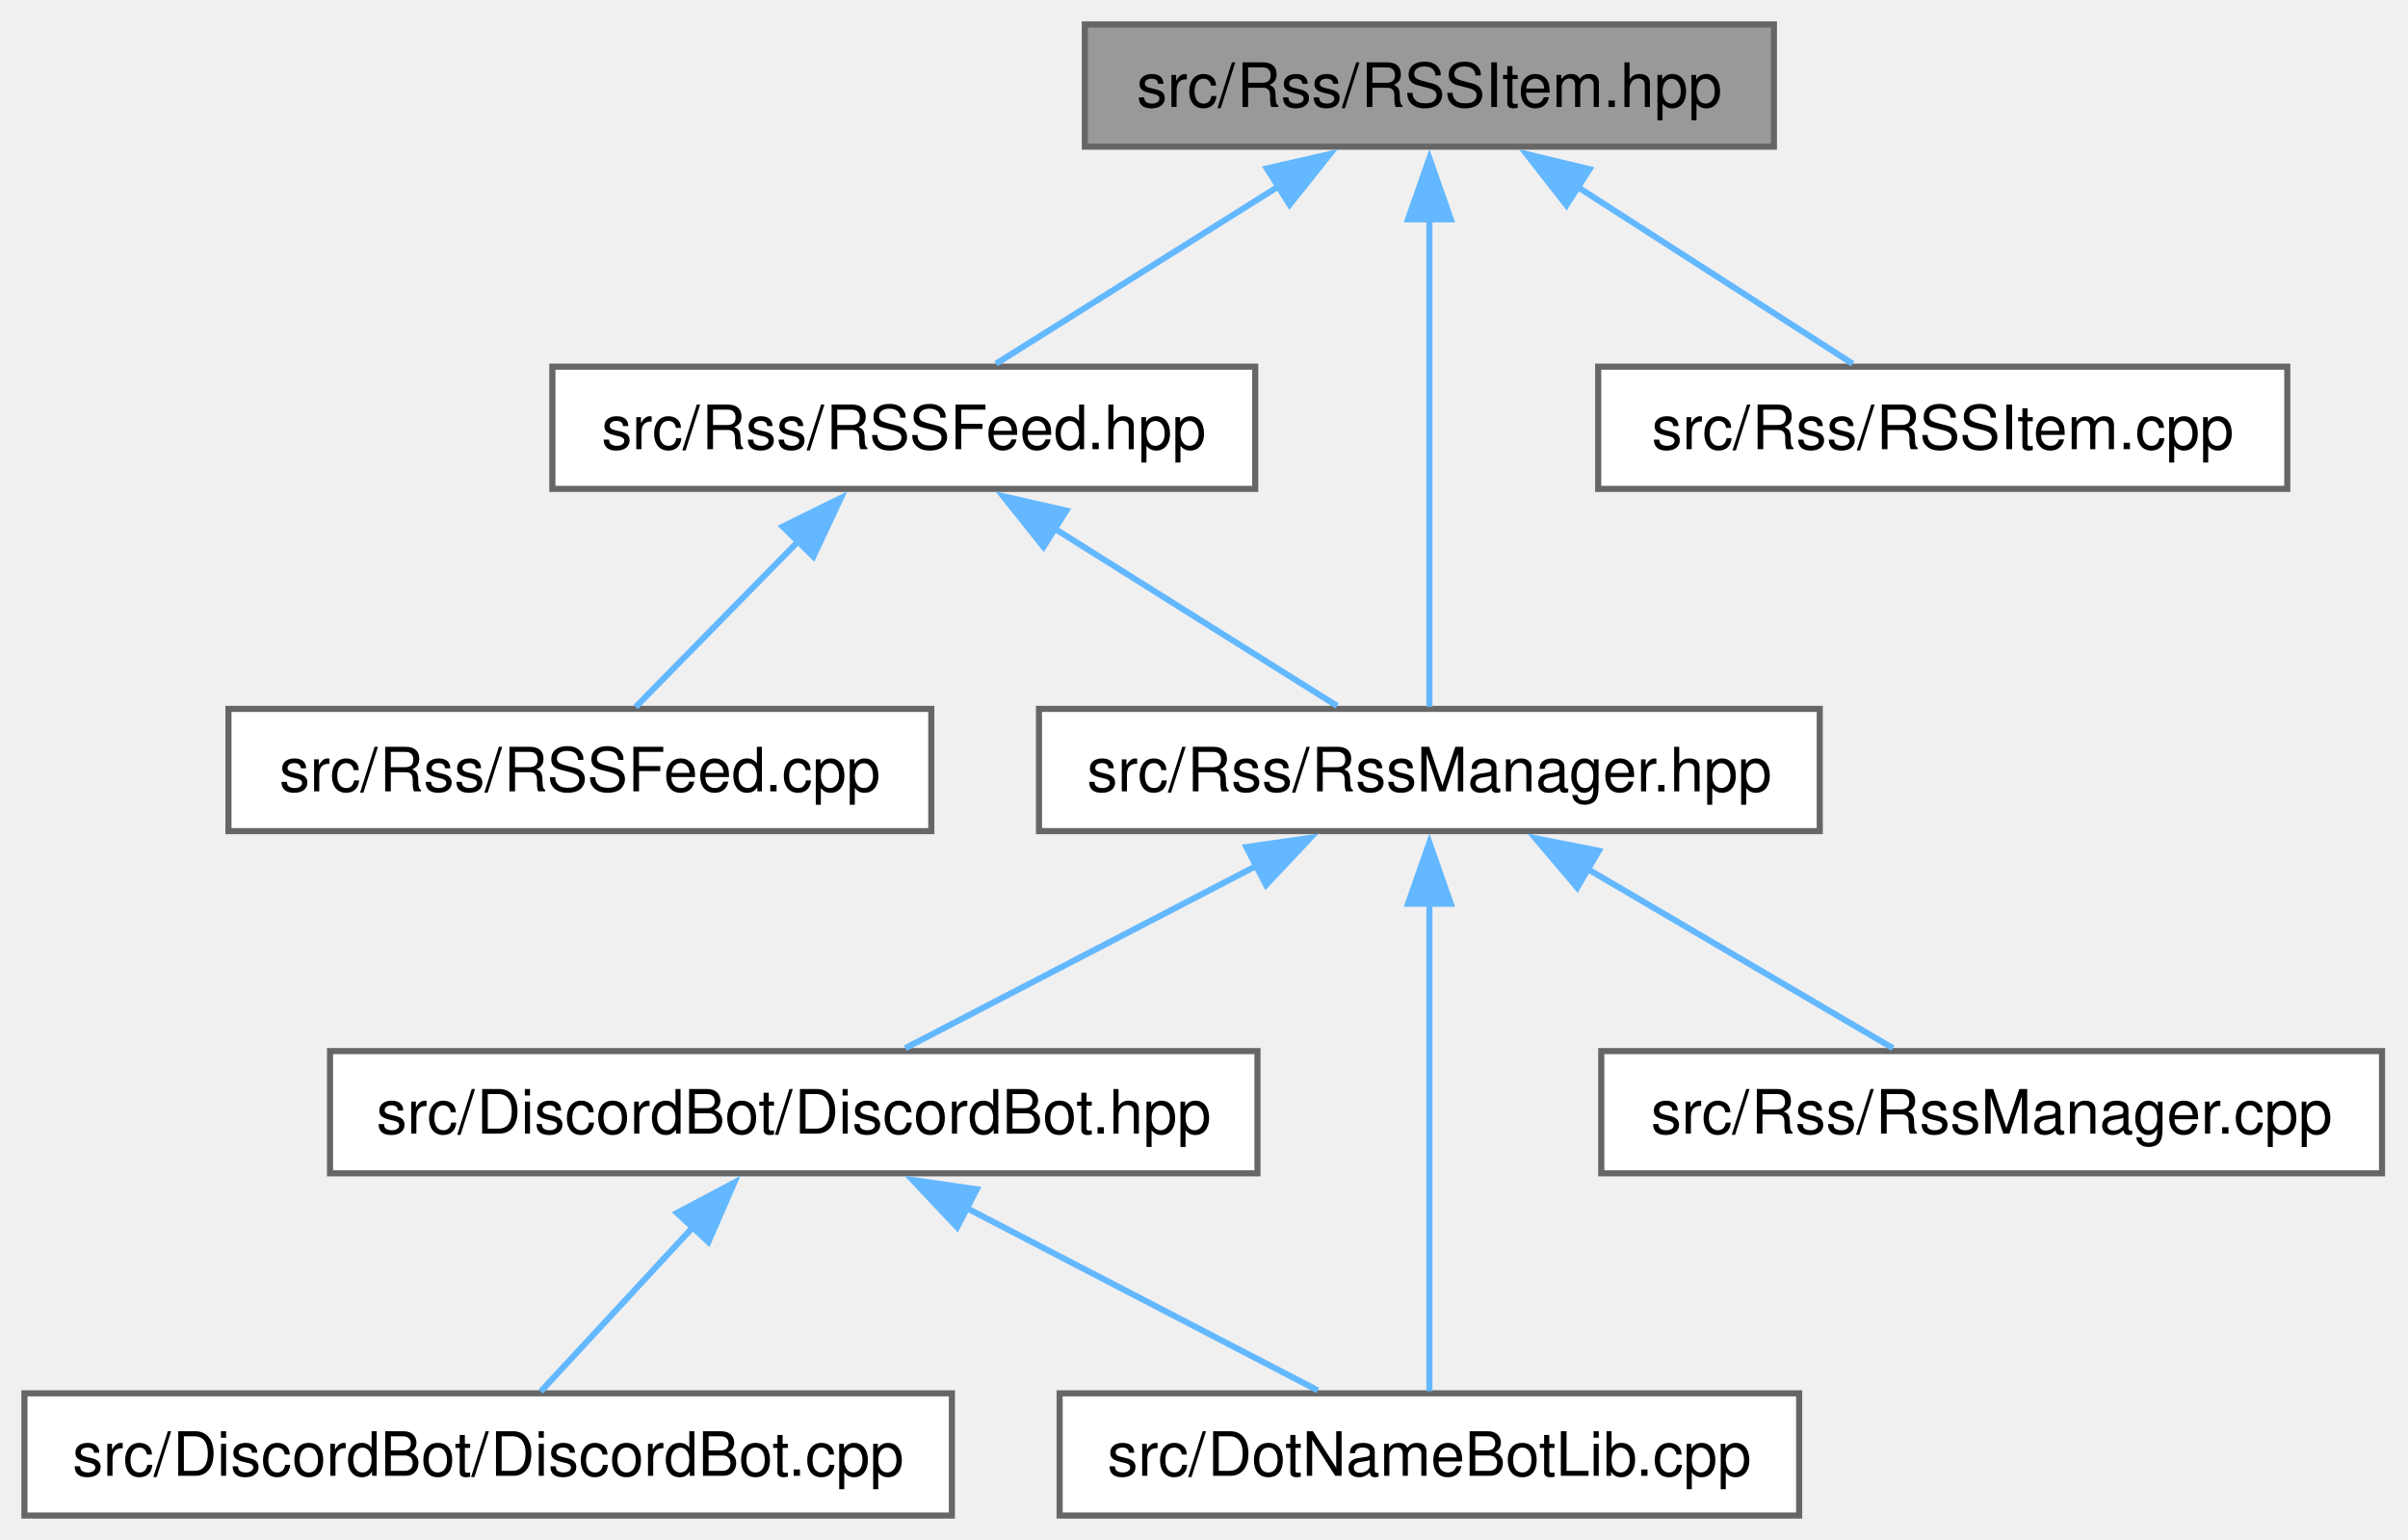
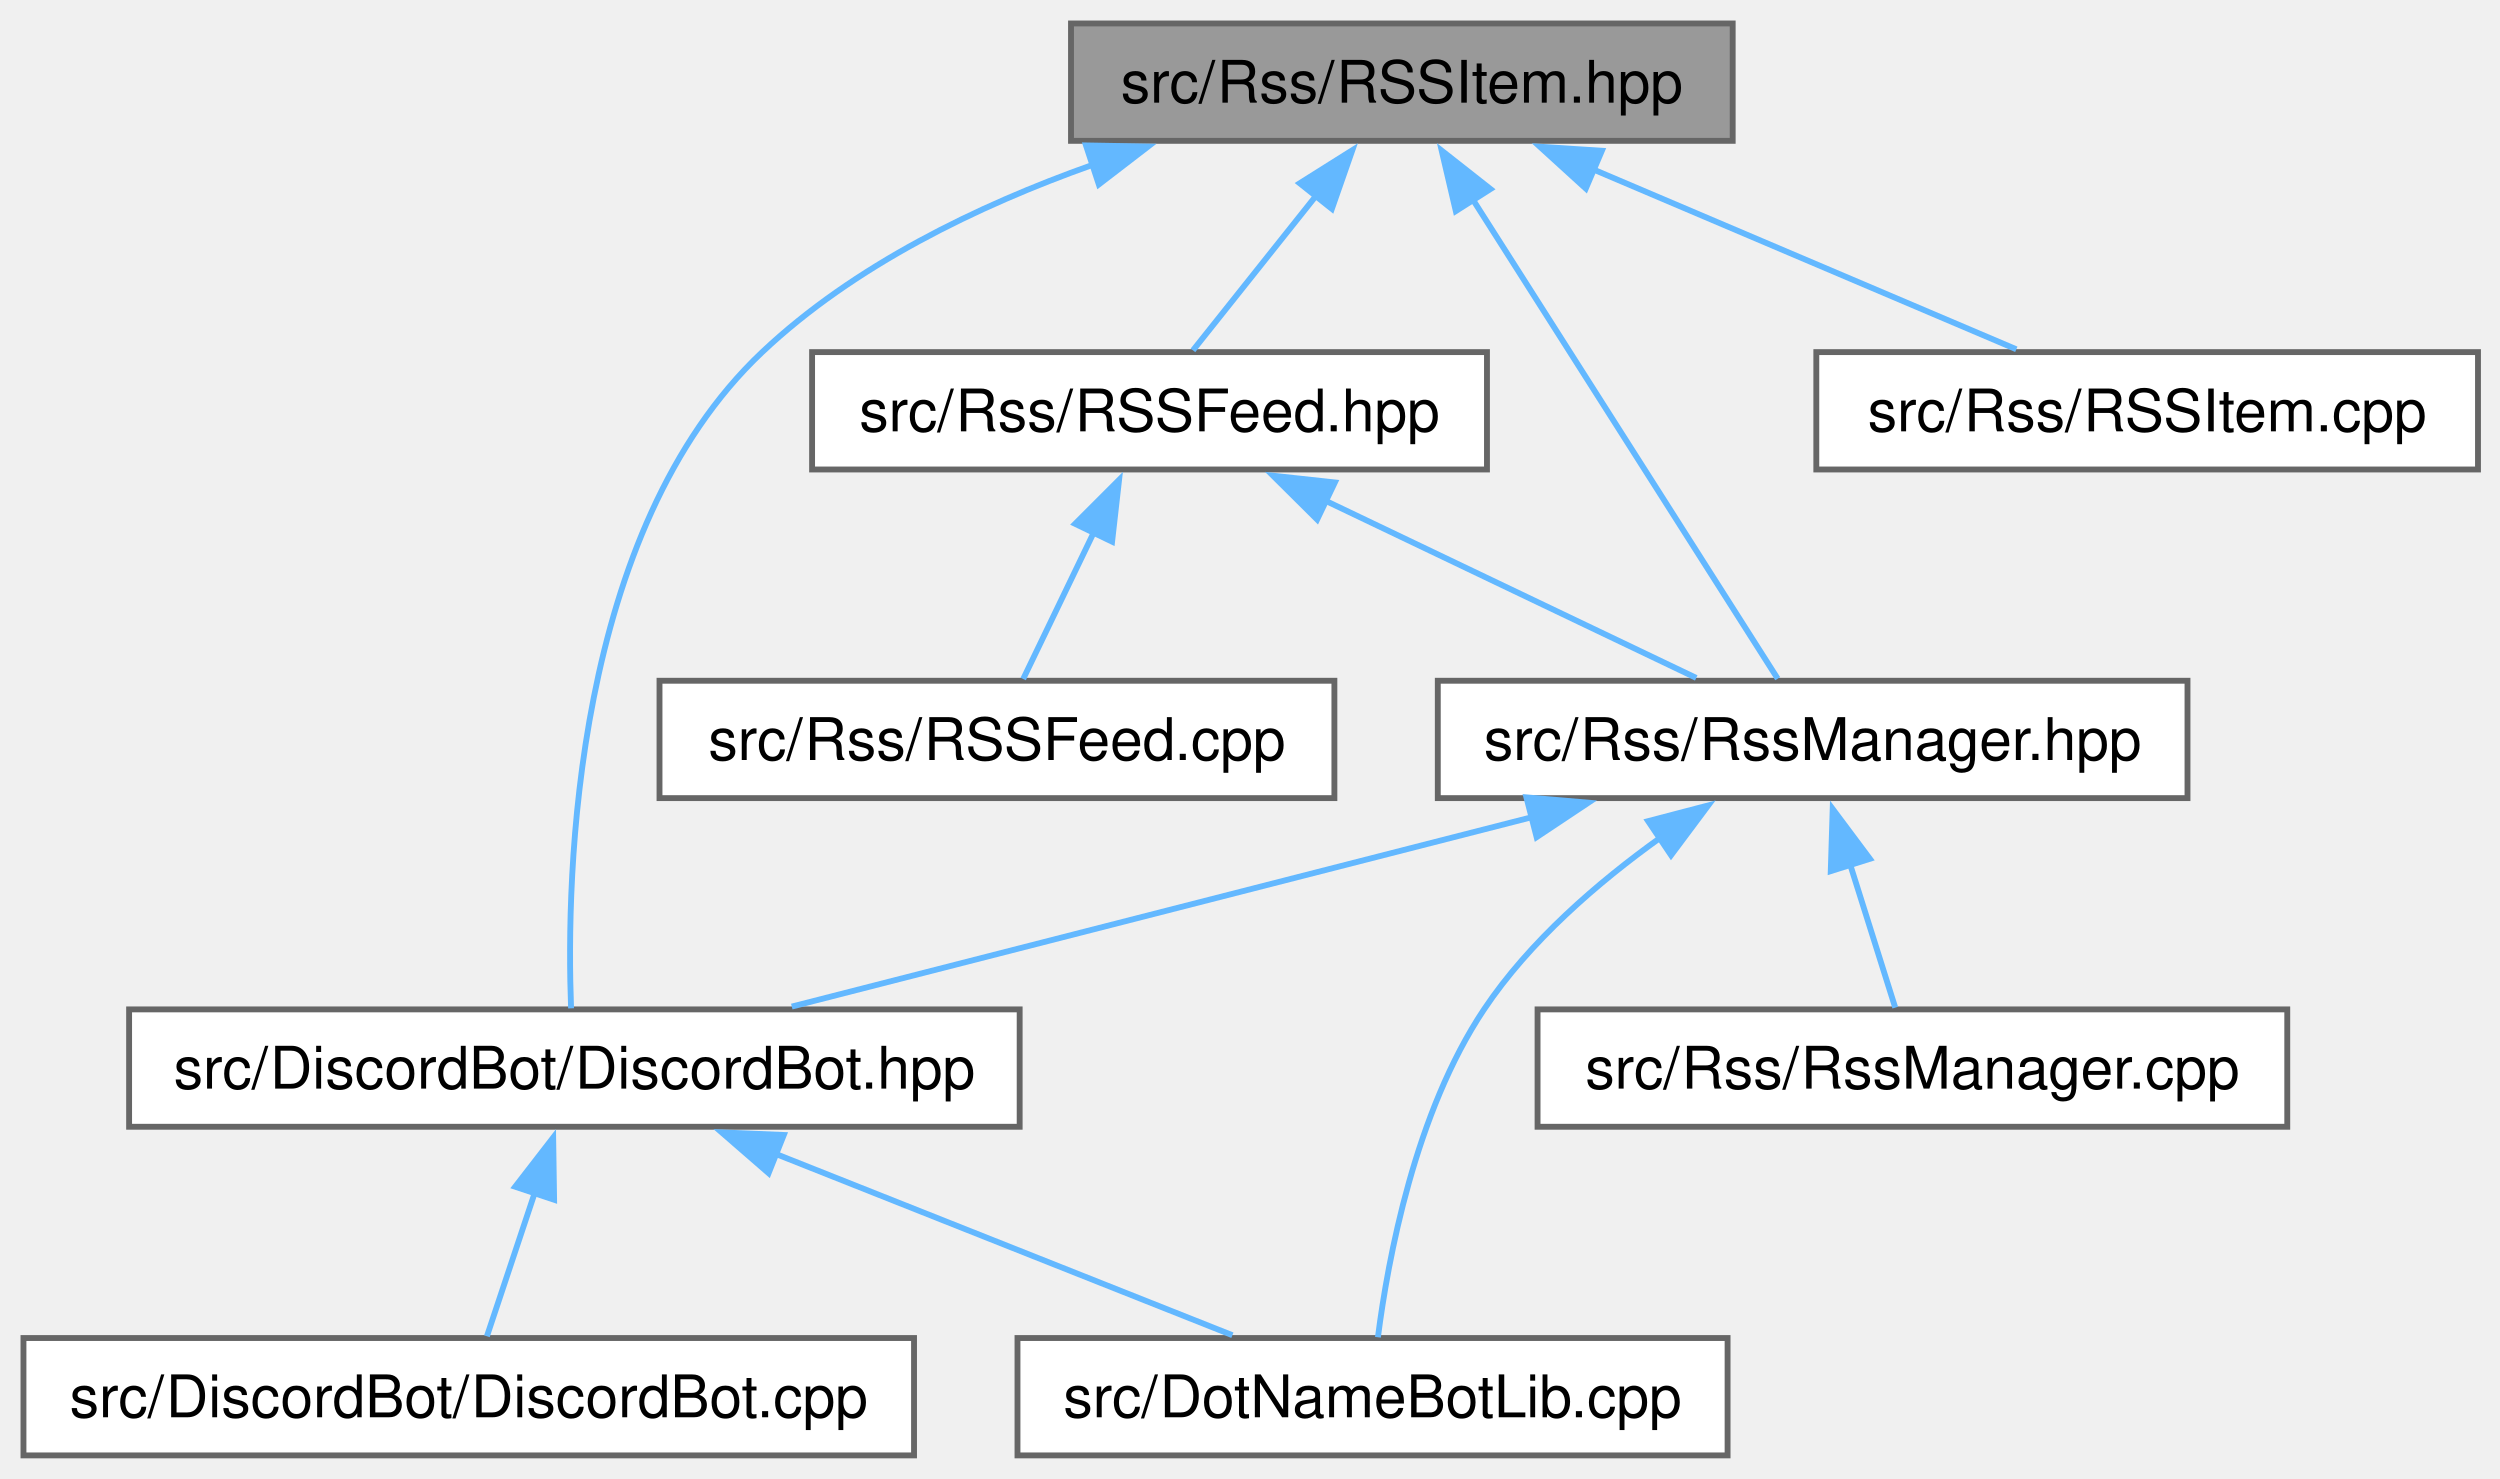
- <svg xmlns="http://www.w3.org/2000/svg" xmlns:xlink="http://www.w3.org/1999/xlink" width="394pt" height="252pt" viewBox="0.00 0.00 394.00 252.00">
+ <svg xmlns="http://www.w3.org/2000/svg" xmlns:xlink="http://www.w3.org/1999/xlink" width="426pt" height="252pt" viewBox="0.00 0.00 426.00 252.00">
  <g id="graph0" class="graph" transform="scale(1 1) rotate(0) translate(4 248)">
    <g id="Node000001" class="node">
      <g id="a_Node000001">
        <a xlink:title=" ">
-           <polygon fill="#999999" stroke="#666666" points="286.25,-244 173.5,-244 173.5,-224 286.25,-224 286.25,-244" />
-           <text xml:space="preserve" text-anchor="middle" x="229.88" y="-230.5" font-family="Helvetica,sans-Serif" font-size="10.00">src/Rss/RSSItem.hpp</text>
+           <polygon fill="#999999" stroke="#666666" points="291.25,-244 178.5,-244 178.5,-224 291.25,-224 291.25,-244" />
+           <text xml:space="preserve" text-anchor="middle" x="234.88" y="-230.5" font-family="Helvetica,sans-Serif" font-size="10.00">src/Rss/RSSItem.hpp</text>
        </a>
      </g>
    </g>
    <g id="Node000002" class="node">
      <g id="a_Node000002">
-         <a xlink:href="RSSFeed_8hpp.html" target="_top" xlink:title=" ">
-           <polygon fill="white" stroke="#666666" points="201.38,-188 86.38,-188 86.38,-168 201.38,-168 201.38,-188" />
-           <text xml:space="preserve" text-anchor="middle" x="143.88" y="-174.5" font-family="Helvetica,sans-Serif" font-size="10.00">src/Rss/RSSFeed.hpp</text>
+         <a xlink:href="DiscordBot_8hpp.html" target="_top" xlink:title=" ">
+           <polygon fill="white" stroke="#666666" points="169.75,-76 18,-76 18,-56 169.75,-56 169.75,-76" />
+           <text xml:space="preserve" text-anchor="middle" x="93.88" y="-62.5" font-family="Helvetica,sans-Serif" font-size="10.00">src/DiscordBot/DiscordBot.hpp</text>
        </a>
      </g>
    </g>
    <g id="edge1_Node000001_Node000002" class="edge">
      <g id="a_edge1_Node000001_Node000002">
        <a xlink:title=" ">
-           <path fill="none" stroke="#63b8ff" d="M205.26,-217.54C190.33,-208.17 171.75,-196.51 158.97,-188.48" />
-           <polygon fill="#63b8ff" stroke="#63b8ff" points="203.28,-220.44 213.61,-222.79 207.01,-214.51 203.28,-220.44" />
+           <path fill="none" stroke="#63b8ff" d="M182.15,-219.9C162.65,-212.97 141.5,-202.75 125.88,-188 93.64,-157.57 92.46,-98.8 93.31,-76.18" />
+           <polygon fill="#63b8ff" stroke="#63b8ff" points="181.05,-223.22 191.64,-223.03 183.24,-216.57 181.05,-223.22" />
        </a>
      </g>
    </g>
-     <g id="Node000004" class="node">
-       <g id="a_Node000004">
-         <a xlink:href="RssManager_8hpp.html" target="_top" xlink:title=" ">
-           <polygon fill="white" stroke="#666666" points="293.75,-132 166,-132 166,-112 293.75,-112 293.75,-132" />
-           <text xml:space="preserve" text-anchor="middle" x="229.88" y="-118.5" font-family="Helvetica,sans-Serif" font-size="10.00">src/Rss/RssManager.hpp</text>
+     <g id="Node000005" class="node">
+       <g id="a_Node000005">
+         <a xlink:href="RSSFeed_8hpp.html" target="_top" xlink:title=" ">
+           <polygon fill="white" stroke="#666666" points="249.38,-188 134.38,-188 134.38,-168 249.38,-168 249.38,-188" />
+           <text xml:space="preserve" text-anchor="middle" x="191.88" y="-174.5" font-family="Helvetica,sans-Serif" font-size="10.00">src/Rss/RSSFeed.hpp</text>
        </a>
      </g>
    </g>
-     <g id="edge10_Node000001_Node000004" class="edge">
-       <g id="a_edge10_Node000001_Node000004">
+     <g id="edge4_Node000001_Node000005" class="edge">
+       <g id="a_edge4_Node000001_Node000005">
        <a xlink:title=" ">
-           <path fill="none" stroke="#63b8ff" d="M229.88,-212.31C229.88,-188.36 229.88,-149.95 229.88,-132.35" />
-           <polygon fill="#63b8ff" stroke="#63b8ff" points="226.38,-212.11 229.88,-222.11 233.38,-212.11 226.38,-212.11" />
+           <path fill="none" stroke="#63b8ff" d="M220.32,-214.72C213.25,-205.84 205.05,-195.55 199.28,-188.3" />
+           <polygon fill="#63b8ff" stroke="#63b8ff" points="217.47,-216.77 226.44,-222.41 222.95,-212.41 217.47,-216.77" />
+         </a>
+       </g>
+     </g>
+     <g id="Node000007" class="node">
+       <g id="a_Node000007">
+         <a xlink:href="RssManager_8hpp.html" target="_top" xlink:title=" ">
+           <polygon fill="white" stroke="#666666" points="368.75,-132 241,-132 241,-112 368.75,-112 368.75,-132" />
+           <text xml:space="preserve" text-anchor="middle" x="304.88" y="-118.5" font-family="Helvetica,sans-Serif" font-size="10.00">src/Rss/RssManager.hpp</text>
+         </a>
+       </g>
+     </g>
+     <g id="edge11_Node000001_Node000007" class="edge">
+       <g id="a_edge11_Node000001_Node000007">
+         <a xlink:title=" ">
+           <path fill="none" stroke="#63b8ff" d="M247,-213.95C262.15,-190.14 287.47,-150.36 298.92,-132.35" />
+           <polygon fill="#63b8ff" stroke="#63b8ff" points="244.07,-212.03 241.66,-222.34 249.98,-215.79 244.07,-212.03" />
        </a>
      </g>
    </g>
    <g id="Node000009" class="node">
      <g id="a_Node000009">
        <a xlink:href="RSSItem_8cpp.html" target="_top" xlink:title=" ">
-           <polygon fill="white" stroke="#666666" points="370.25,-188 257.5,-188 257.5,-168 370.25,-168 370.25,-188" />
-           <text xml:space="preserve" text-anchor="middle" x="313.88" y="-174.5" font-family="Helvetica,sans-Serif" font-size="10.00">src/Rss/RSSItem.cpp</text>
+           <polygon fill="white" stroke="#666666" points="418.25,-188 305.5,-188 305.5,-168 418.25,-168 418.25,-188" />
+           <text xml:space="preserve" text-anchor="middle" x="361.88" y="-174.5" font-family="Helvetica,sans-Serif" font-size="10.00">src/Rss/RSSItem.cpp</text>
        </a>
      </g>
    </g>
-     <g id="edge9_Node000001_Node000009" class="edge">
-       <g id="a_edge9_Node000001_Node000009">
+     <g id="edge10_Node000001_Node000009" class="edge">
+       <g id="a_edge10_Node000001_Node000009">
        <a xlink:title=" ">
-           <path fill="none" stroke="#63b8ff" d="M253.92,-217.54C268.5,-208.17 286.64,-196.51 299.13,-188.48" />
-           <polygon fill="#63b8ff" stroke="#63b8ff" points="252.3,-214.42 245.78,-222.78 256.08,-220.31 252.3,-214.42" />
+           <path fill="none" stroke="#63b8ff" d="M267.47,-219.14C290.09,-209.52 319.62,-196.97 339.58,-188.48" />
+           <polygon fill="#63b8ff" stroke="#63b8ff" points="266.22,-215.87 258.39,-223 268.96,-222.31 266.22,-215.87" />
        </a>
      </g>
    </g>
    <g id="Node000003" class="node">
      <g id="a_Node000003">
-         <a xlink:href="RSSFeed_8cpp.html" target="_top" xlink:title=" ">
-           <polygon fill="white" stroke="#666666" points="148.38,-132 33.38,-132 33.38,-112 148.38,-112 148.38,-132" />
-           <text xml:space="preserve" text-anchor="middle" x="90.88" y="-118.5" font-family="Helvetica,sans-Serif" font-size="10.00">src/Rss/RSSFeed.cpp</text>
+         <a xlink:href="DiscordBot_8cpp.html" target="_top" xlink:title=" ">
+           <polygon fill="white" stroke="#666666" points="151.75,-20 0,-20 0,0 151.75,0 151.75,-20" />
+           <text xml:space="preserve" text-anchor="middle" x="75.88" y="-6.5" font-family="Helvetica,sans-Serif" font-size="10.00">src/DiscordBot/DiscordBot.cpp</text>
        </a>
      </g>
    </g>
    <g id="edge2_Node000002_Node000003" class="edge">
      <g id="a_edge2_Node000002_Node000003">
        <a xlink:title=" ">
-           <path fill="none" stroke="#63b8ff" d="M126.76,-159.57C117.86,-150.5 107.34,-139.78 100,-132.3" />
-           <polygon fill="#63b8ff" stroke="#63b8ff" points="124.08,-161.83 133.58,-166.51 129.08,-156.93 124.08,-161.83" />
+           <path fill="none" stroke="#63b8ff" d="M87.11,-44.71C84.32,-36.32 81.21,-27.01 78.97,-20.3" />
+           <polygon fill="#63b8ff" stroke="#63b8ff" points="83.78,-45.78 90.26,-54.16 90.42,-43.56 83.78,-45.78" />
+         </a>
+       </g>
+     </g>
+     <g id="Node000004" class="node">
+       <g id="a_Node000004">
+         <a xlink:href="DotNameBotLib_8cpp.html" target="_top" xlink:title=" ">
+           <polygon fill="white" stroke="#666666" points="290.38,-20 169.38,-20 169.38,0 290.38,0 290.38,-20" />
+           <text xml:space="preserve" text-anchor="middle" x="229.88" y="-6.5" font-family="Helvetica,sans-Serif" font-size="10.00">src/DotNameBotLib.cpp</text>
        </a>
      </g>
    </g>
    <g id="edge3_Node000002_Node000004" class="edge">
      <g id="a_edge3_Node000002_Node000004">
        <a xlink:title=" ">
-           <path fill="none" stroke="#63b8ff" d="M168.49,-161.54C183.42,-152.17 202,-140.51 214.78,-132.48" />
-           <polygon fill="#63b8ff" stroke="#63b8ff" points="166.74,-158.51 160.14,-166.79 170.47,-164.44 166.74,-158.51" />
+           <path fill="none" stroke="#63b8ff" d="M128.12,-51.4C152.42,-41.75 184.43,-29.05 206,-20.48" />
+           <polygon fill="#63b8ff" stroke="#63b8ff" points="126.97,-48.09 118.97,-55.04 129.56,-54.6 126.97,-48.09" />
        </a>
      </g>
    </g>
-     <g id="Node000005" class="node">
-       <g id="a_Node000005">
-         <a xlink:href="DiscordBot_8hpp.html" target="_top" xlink:title=" ">
-           <polygon fill="white" stroke="#666666" points="201.75,-76 50,-76 50,-56 201.75,-56 201.75,-76" />
-           <text xml:space="preserve" text-anchor="middle" x="125.88" y="-62.5" font-family="Helvetica,sans-Serif" font-size="10.00">src/DiscordBot/DiscordBot.hpp</text>
+     <g id="Node000006" class="node">
+       <g id="a_Node000006">
+         <a xlink:href="RSSFeed_8cpp.html" target="_top" xlink:title=" ">
+           <polygon fill="white" stroke="#666666" points="223.38,-132 108.38,-132 108.38,-112 223.38,-112 223.38,-132" />
+           <text xml:space="preserve" text-anchor="middle" x="165.88" y="-118.5" font-family="Helvetica,sans-Serif" font-size="10.00">src/Rss/RSSFeed.cpp</text>
        </a>
      </g>
    </g>
-     <g id="edge4_Node000004_Node000005" class="edge">
-       <g id="a_edge4_Node000004_Node000005">
+     <g id="edge5_Node000005_Node000006" class="edge">
+       <g id="a_edge5_Node000005_Node000006">
        <a xlink:title=" ">
-           <path fill="none" stroke="#63b8ff" d="M201.65,-106.35C183.35,-96.84 160.04,-84.74 144.13,-76.48" />
-           <polygon fill="#63b8ff" stroke="#63b8ff" points="199.93,-109.39 210.42,-110.9 203.15,-103.18 199.93,-109.39" />
+           <path fill="none" stroke="#63b8ff" d="M182.39,-157.29C178.27,-148.75 173.66,-139.16 170.35,-132.3" />
+           <polygon fill="#63b8ff" stroke="#63b8ff" points="179.2,-158.74 186.69,-166.23 185.5,-155.7 179.2,-158.74" />
        </a>
      </g>
    </g>
-     <g id="Node000007" class="node">
-       <g id="a_Node000007">
-         <a xlink:href="DotNameBotLib_8cpp.html" target="_top" xlink:title=" ">
-           <polygon fill="white" stroke="#666666" points="290.38,-20 169.38,-20 169.38,0 290.38,0 290.38,-20" />
-           <text xml:space="preserve" text-anchor="middle" x="229.88" y="-6.5" font-family="Helvetica,sans-Serif" font-size="10.00">src/DotNameBotLib.cpp</text>
+     <g id="edge6_Node000005_Node000007" class="edge">
+       <g id="a_edge6_Node000005_Node000007">
+         <a xlink:title=" ">
+           <path fill="none" stroke="#63b8ff" d="M221.7,-162.75C241.71,-153.18 267.52,-140.85 285.04,-132.48" />
+           <polygon fill="#63b8ff" stroke="#63b8ff" points="220.44,-159.47 212.92,-166.94 223.46,-165.79 220.44,-159.47" />
        </a>
      </g>
    </g>
-     <g id="edge7_Node000004_Node000007" class="edge">
-       <g id="a_edge7_Node000004_Node000007">
+     <g id="edge7_Node000007_Node000002" class="edge">
+       <g id="a_edge7_Node000007_Node000002">
        <a xlink:title=" ">
-           <path fill="none" stroke="#63b8ff" d="M229.88,-100.31C229.88,-76.36 229.88,-37.95 229.88,-20.35" />
-           <polygon fill="#63b8ff" stroke="#63b8ff" points="226.38,-100.11 229.88,-110.11 233.38,-100.11 226.38,-100.11" />
+           <path fill="none" stroke="#63b8ff" d="M257.25,-108.81C219,-99.02 166.05,-85.47 130.92,-76.48" />
+           <polygon fill="#63b8ff" stroke="#63b8ff" points="256.1,-112.13 266.66,-111.22 257.84,-105.35 256.1,-112.13" />
+         </a>
+       </g>
+     </g>
+     <g id="edge8_Node000007_Node000004" class="edge">
+       <g id="a_edge8_Node000007_Node000004">
+         <a xlink:title=" ">
+           <path fill="none" stroke="#63b8ff" d="M278.96,-105.28C268.28,-97.64 256.62,-87.59 248.88,-76 237.12,-58.41 232.5,-33.42 230.8,-20.13" />
+           <polygon fill="#63b8ff" stroke="#63b8ff" points="276.84,-108.08 287.09,-110.76 280.75,-102.27 276.84,-108.08" />
        </a>
      </g>
    </g>
    <g id="Node000008" class="node">
      <g id="a_Node000008">
        <a xlink:href="RssManager_8cpp.html" target="_top" xlink:title=" ">
          <polygon fill="white" stroke="#666666" points="385.75,-76 258,-76 258,-56 385.75,-56 385.75,-76" />
          <text xml:space="preserve" text-anchor="middle" x="321.88" y="-62.5" font-family="Helvetica,sans-Serif" font-size="10.00">src/Rss/RssManager.cpp</text>
        </a>
      </g>
    </g>
-     <g id="edge8_Node000004_Node000008" class="edge">
-       <g id="a_edge8_Node000004_Node000008">
+     <g id="edge9_Node000007_Node000008" class="edge">
+       <g id="a_edge9_Node000007_Node000008">
        <a xlink:title=" ">
-           <path fill="none" stroke="#63b8ff" d="M255.75,-105.81C271.8,-96.39 291.92,-84.58 305.72,-76.48" />
-           <polygon fill="#63b8ff" stroke="#63b8ff" points="254.06,-102.75 247.21,-110.83 257.6,-108.78 254.06,-102.75" />
-         </a>
-       </g>
-     </g>
-     <g id="Node000006" class="node">
-       <g id="a_Node000006">
-         <a xlink:href="DiscordBot_8cpp.html" target="_top" xlink:title=" ">
-           <polygon fill="white" stroke="#666666" points="151.75,-20 0,-20 0,0 151.75,0 151.75,-20" />
-           <text xml:space="preserve" text-anchor="middle" x="75.88" y="-6.5" font-family="Helvetica,sans-Serif" font-size="10.00">src/DiscordBot/DiscordBot.cpp</text>
-         </a>
-       </g>
-     </g>
-     <g id="edge5_Node000005_Node000006" class="edge">
-       <g id="a_edge5_Node000005_Node000006">
-         <a xlink:title=" ">
-           <path fill="none" stroke="#63b8ff" d="M109.47,-47.29C101.13,-38.28 91.34,-27.7 84.48,-20.3" />
-           <polygon fill="#63b8ff" stroke="#63b8ff" points="106.78,-49.52 116.14,-54.48 111.91,-44.77 106.78,-49.52" />
-         </a>
-       </g>
-     </g>
-     <g id="edge6_Node000005_Node000007" class="edge">
-       <g id="a_edge6_Node000005_Node000007">
-         <a xlink:title=" ">
-           <path fill="none" stroke="#63b8ff" d="M154.1,-50.35C172.4,-40.84 195.71,-28.74 211.62,-20.48" />
-           <polygon fill="#63b8ff" stroke="#63b8ff" points="152.6,-47.18 145.33,-54.9 155.82,-53.39 152.6,-47.18" />
+           <path fill="none" stroke="#63b8ff" d="M311.26,-100.71C313.9,-92.32 316.84,-83.01 318.95,-76.3" />
+           <polygon fill="#63b8ff" stroke="#63b8ff" points="307.96,-99.56 308.29,-110.15 314.63,-101.66 307.96,-99.56" />
        </a>
      </g>
    </g>
  </g>
</svg>
